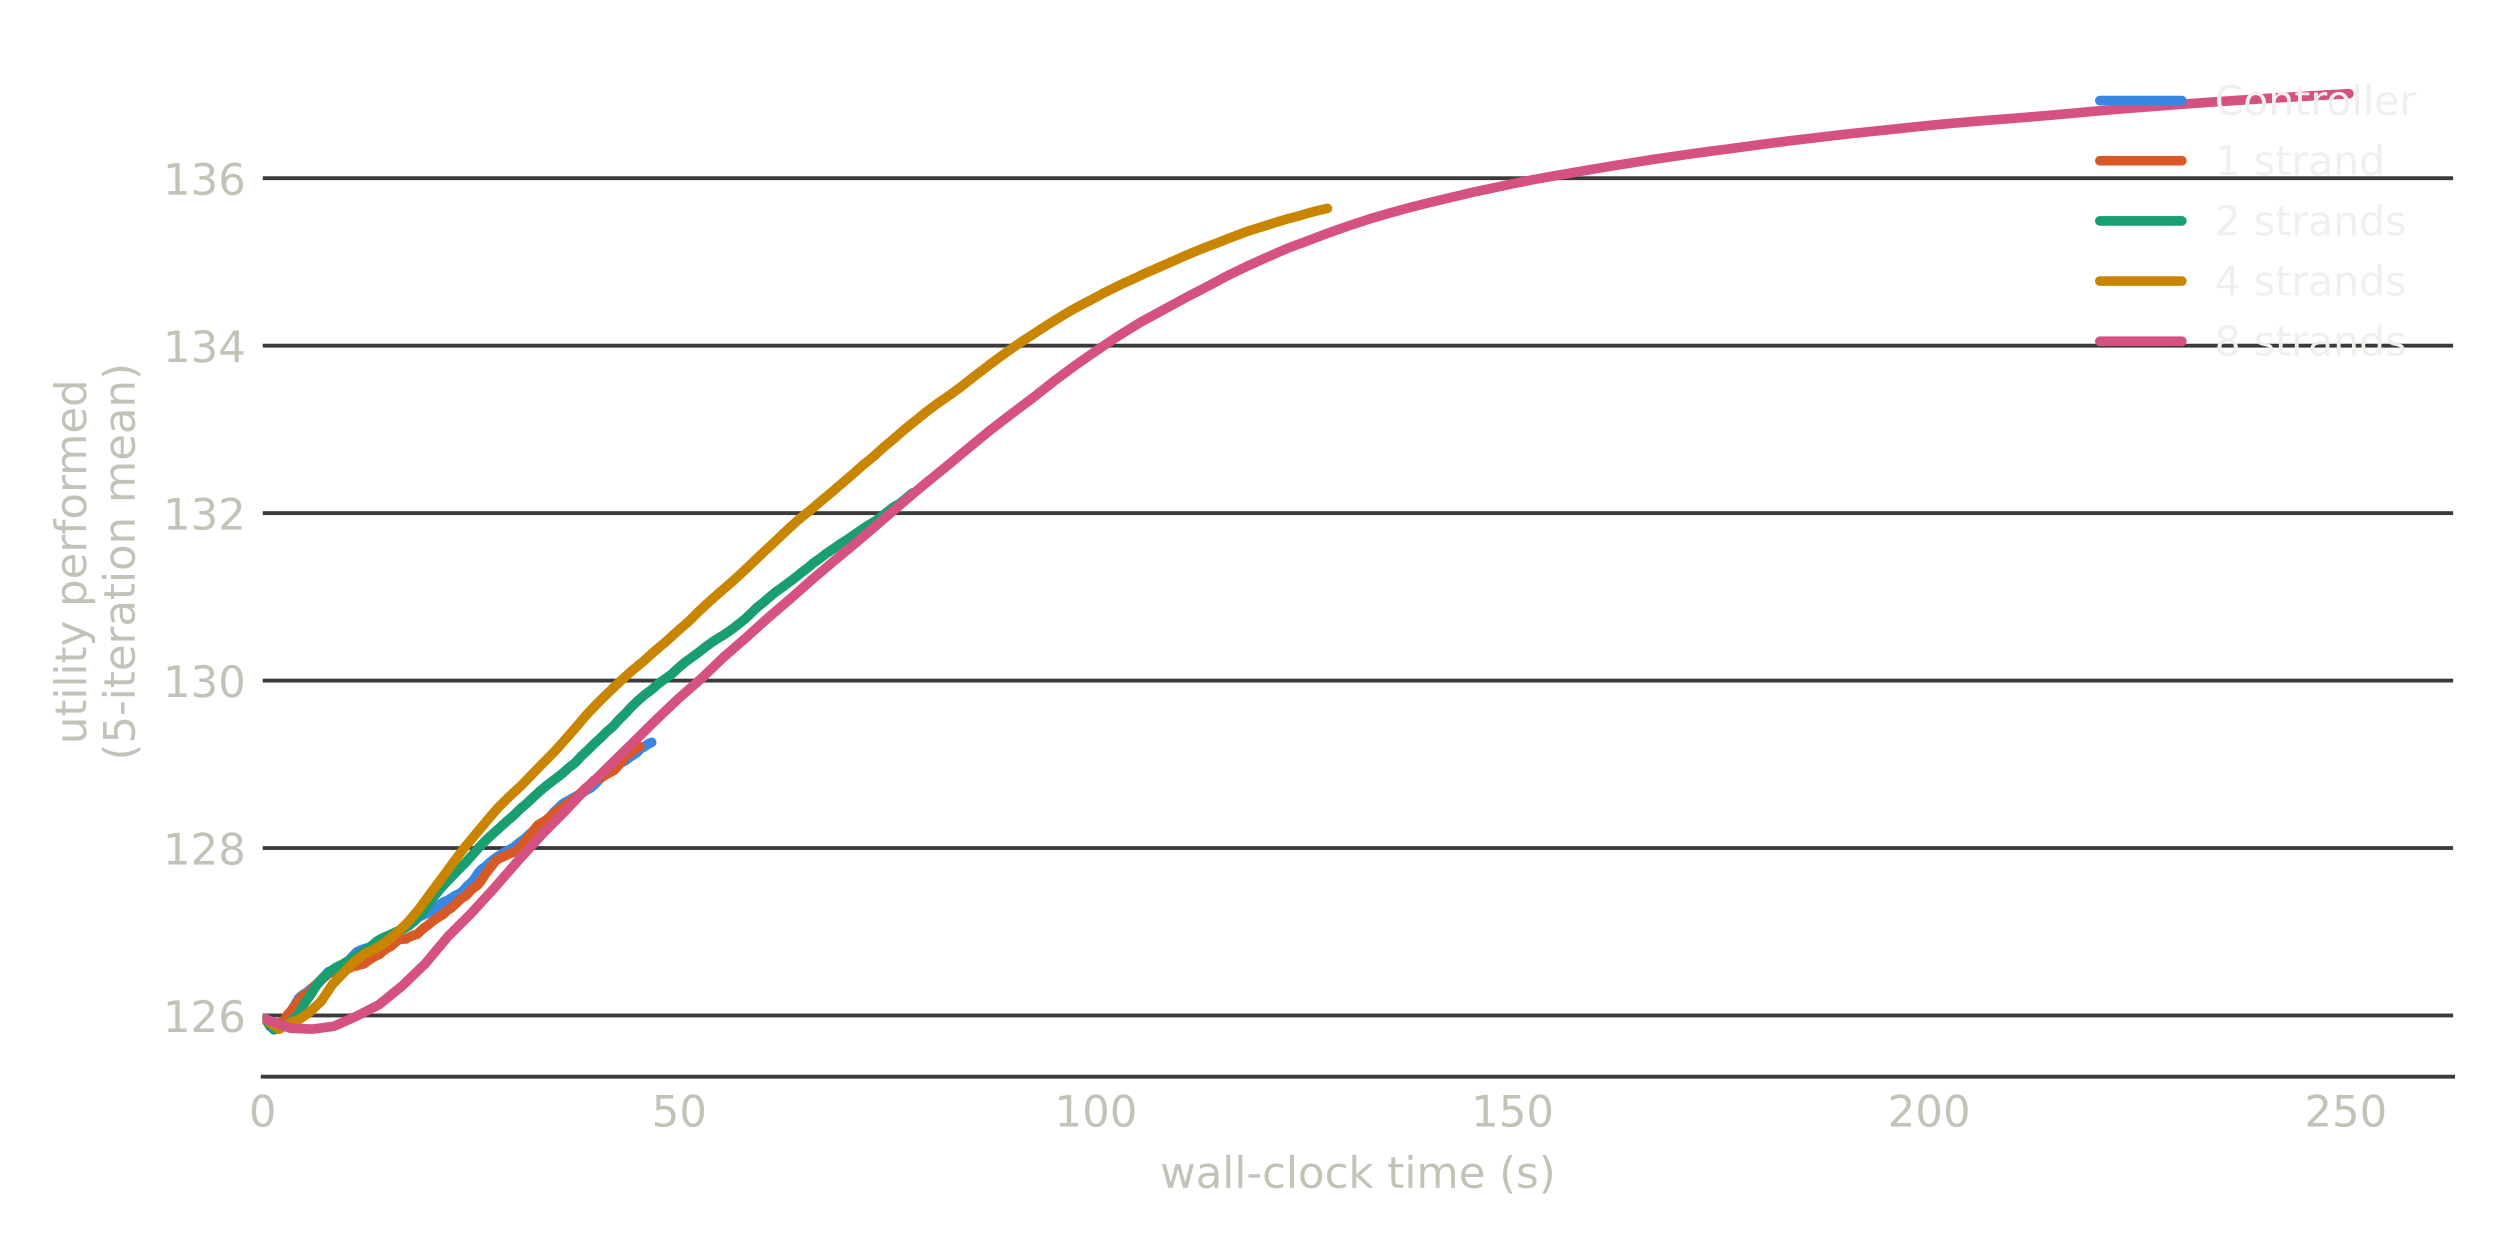
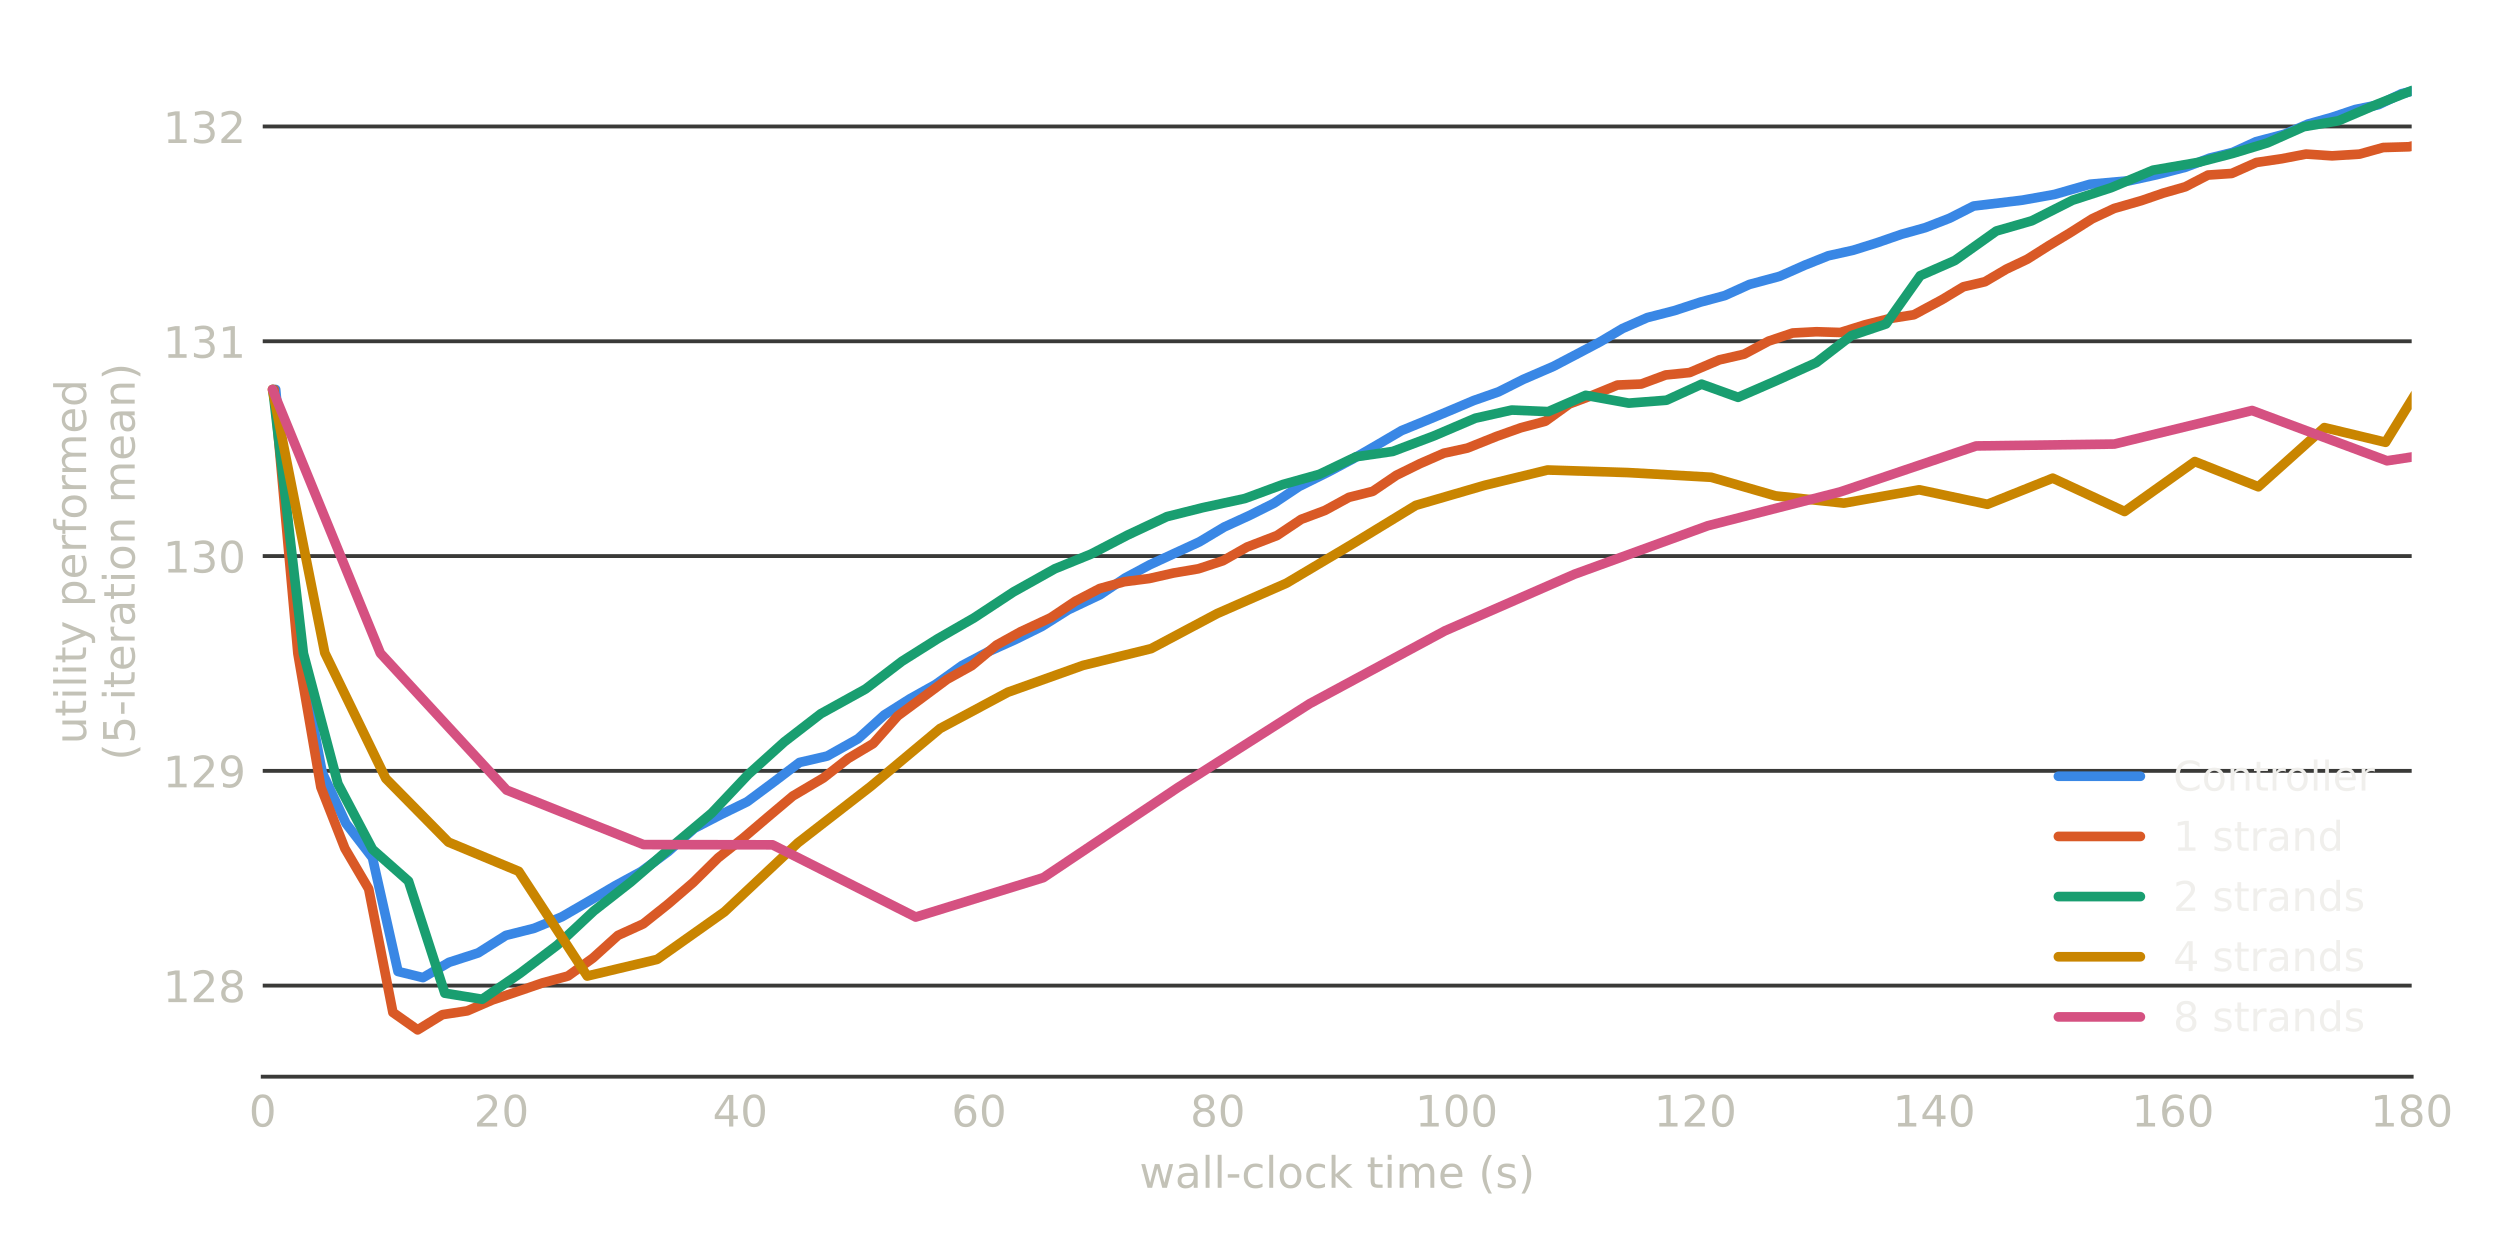
<svg xmlns="http://www.w3.org/2000/svg" width="518.4pt" height="259.2pt" viewBox="0 0 518.4 259.2" version="1.1">
  <defs>
    <style type="text/css">*{stroke-linejoin: round; stroke-linecap: butt}</style>
  </defs>
  <g id="figure_1">
    <g id="patch_1">
      <path d="M 0 259.2  L 518.4 259.2  L 518.4 0  L 0 0  L 0 259.2  z " style="fill: none; opacity: 0" />
    </g>
    <g id="axes_1">
      <g id="patch_2">
-         <path d="M 54.48 223.26  L 508.68 223.26  L 508.68 9.72  L 54.48 9.72  L 54.48 223.26  z " style="fill: none" />
+         <path d="M 54.48 223.26  L 500.085 223.26  L 500.085 9.72  L 54.48 9.72  L 54.48 223.26  z " style="fill: none" />
      </g>
      <g id="matplotlib.axis_1">
        <g id="xtick_1">
          <g id="line2d_1" />
          <g id="text_1">
            <text style="font-size: 9px; font-family: 'DejaVu Sans', 'Bitstream Vera Sans', 'Computer Modern Sans Serif', 'Lucida Grande', 'Verdana', 'Geneva', 'Lucid', 'Arial', 'Helvetica', 'Avant Garde', sans-serif; text-anchor: middle; fill: #c3c2b7" x="54.48" y="233.599" transform="rotate(-0 54.48 233.5986)">0</text>
          </g>
        </g>
        <g id="xtick_2">
          <g id="line2d_2" />
          <g id="text_2">
-             <text style="font-size: 9px; font-family: 'DejaVu Sans', 'Bitstream Vera Sans', 'Computer Modern Sans Serif', 'Lucida Grande', 'Verdana', 'Geneva', 'Lucid', 'Arial', 'Helvetica', 'Avant Garde', sans-serif; text-anchor: middle; fill: #c3c2b7" x="140.87" y="233.599" transform="rotate(-0 140.8701 233.5986)">50</text>
+             <text style="font-size: 9px; font-family: 'DejaVu Sans', 'Bitstream Vera Sans', 'Computer Modern Sans Serif', 'Lucida Grande', 'Verdana', 'Geneva', 'Lucid', 'Arial', 'Helvetica', 'Avant Garde', sans-serif; text-anchor: middle; fill: #c3c2b7" x="103.992" y="233.599" transform="rotate(-0 103.9917 233.5986)">20</text>
          </g>
        </g>
        <g id="xtick_3">
          <g id="line2d_3" />
          <g id="text_3">
-             <text style="font-size: 9px; font-family: 'DejaVu Sans', 'Bitstream Vera Sans', 'Computer Modern Sans Serif', 'Lucida Grande', 'Verdana', 'Geneva', 'Lucid', 'Arial', 'Helvetica', 'Avant Garde', sans-serif; text-anchor: middle; fill: #c3c2b7" x="227.26" y="233.599" transform="rotate(-0 227.2602 233.5986)">100</text>
+             <text style="font-size: 9px; font-family: 'DejaVu Sans', 'Bitstream Vera Sans', 'Computer Modern Sans Serif', 'Lucida Grande', 'Verdana', 'Geneva', 'Lucid', 'Arial', 'Helvetica', 'Avant Garde', sans-serif; text-anchor: middle; fill: #c3c2b7" x="153.503" y="233.599" transform="rotate(-0 153.5033 233.5986)">40</text>
          </g>
        </g>
        <g id="xtick_4">
          <g id="line2d_4" />
          <g id="text_4">
-             <text style="font-size: 9px; font-family: 'DejaVu Sans', 'Bitstream Vera Sans', 'Computer Modern Sans Serif', 'Lucida Grande', 'Verdana', 'Geneva', 'Lucid', 'Arial', 'Helvetica', 'Avant Garde', sans-serif; text-anchor: middle; fill: #c3c2b7" x="313.65" y="233.599" transform="rotate(-0 313.6503 233.5986)">150</text>
+             <text style="font-size: 9px; font-family: 'DejaVu Sans', 'Bitstream Vera Sans', 'Computer Modern Sans Serif', 'Lucida Grande', 'Verdana', 'Geneva', 'Lucid', 'Arial', 'Helvetica', 'Avant Garde', sans-serif; text-anchor: middle; fill: #c3c2b7" x="203.015" y="233.599" transform="rotate(-0 203.015 233.5986)">60</text>
          </g>
        </g>
        <g id="xtick_5">
          <g id="line2d_5" />
          <g id="text_5">
-             <text style="font-size: 9px; font-family: 'DejaVu Sans', 'Bitstream Vera Sans', 'Computer Modern Sans Serif', 'Lucida Grande', 'Verdana', 'Geneva', 'Lucid', 'Arial', 'Helvetica', 'Avant Garde', sans-serif; text-anchor: middle; fill: #c3c2b7" x="400.04" y="233.599" transform="rotate(-0 400.0404 233.5986)">200</text>
+             <text style="font-size: 9px; font-family: 'DejaVu Sans', 'Bitstream Vera Sans', 'Computer Modern Sans Serif', 'Lucida Grande', 'Verdana', 'Geneva', 'Lucid', 'Arial', 'Helvetica', 'Avant Garde', sans-serif; text-anchor: middle; fill: #c3c2b7" x="252.527" y="233.599" transform="rotate(-0 252.5267 233.5986)">80</text>
          </g>
        </g>
        <g id="xtick_6">
          <g id="line2d_6" />
          <g id="text_6">
-             <text style="font-size: 9px; font-family: 'DejaVu Sans', 'Bitstream Vera Sans', 'Computer Modern Sans Serif', 'Lucida Grande', 'Verdana', 'Geneva', 'Lucid', 'Arial', 'Helvetica', 'Avant Garde', sans-serif; text-anchor: middle; fill: #c3c2b7" x="486.431" y="233.599" transform="rotate(-0 486.4305 233.5986)">250</text>
+             <text style="font-size: 9px; font-family: 'DejaVu Sans', 'Bitstream Vera Sans', 'Computer Modern Sans Serif', 'Lucida Grande', 'Verdana', 'Geneva', 'Lucid', 'Arial', 'Helvetica', 'Avant Garde', sans-serif; text-anchor: middle; fill: #c3c2b7" x="302.038" y="233.599" transform="rotate(-0 302.0383 233.5986)">100</text>
          </g>
        </g>
-         <g id="text_7">
-           <text style="font-size: 9px; font-family: 'DejaVu Sans', 'Bitstream Vera Sans', 'Computer Modern Sans Serif', 'Lucida Grande', 'Verdana', 'Geneva', 'Lucid', 'Arial', 'Helvetica', 'Avant Garde', sans-serif; text-anchor: middle; fill: #c3c2b7" x="281.58" y="246.309" transform="rotate(-0 281.58 246.3089)">wall-clock time (s)</text>
+         <g id="xtick_7">
+           <g id="line2d_7" />
+           <g id="text_7">
+             <text style="font-size: 9px; font-family: 'DejaVu Sans', 'Bitstream Vera Sans', 'Computer Modern Sans Serif', 'Lucida Grande', 'Verdana', 'Geneva', 'Lucid', 'Arial', 'Helvetica', 'Avant Garde', sans-serif; text-anchor: middle; fill: #c3c2b7" x="351.55" y="233.599" transform="rotate(-0 351.55 233.5986)">120</text>
+           </g>
+         </g>
+         <g id="xtick_8">
+           <g id="line2d_8" />
+           <g id="text_8">
+             <text style="font-size: 9px; font-family: 'DejaVu Sans', 'Bitstream Vera Sans', 'Computer Modern Sans Serif', 'Lucida Grande', 'Verdana', 'Geneva', 'Lucid', 'Arial', 'Helvetica', 'Avant Garde', sans-serif; text-anchor: middle; fill: #c3c2b7" x="401.062" y="233.599" transform="rotate(-0 401.0617 233.5986)">140</text>
+           </g>
+         </g>
+         <g id="xtick_9">
+           <g id="line2d_9" />
+           <g id="text_9">
+             <text style="font-size: 9px; font-family: 'DejaVu Sans', 'Bitstream Vera Sans', 'Computer Modern Sans Serif', 'Lucida Grande', 'Verdana', 'Geneva', 'Lucid', 'Arial', 'Helvetica', 'Avant Garde', sans-serif; text-anchor: middle; fill: #c3c2b7" x="450.573" y="233.599" transform="rotate(-0 450.5733 233.5986)">160</text>
+           </g>
+         </g>
+         <g id="xtick_10">
+           <g id="line2d_10" />
+           <g id="text_10">
+             <text style="font-size: 9px; font-family: 'DejaVu Sans', 'Bitstream Vera Sans', 'Computer Modern Sans Serif', 'Lucida Grande', 'Verdana', 'Geneva', 'Lucid', 'Arial', 'Helvetica', 'Avant Garde', sans-serif; text-anchor: middle; fill: #c3c2b7" x="500.085" y="233.599" transform="rotate(-0 500.085 233.5986)">180</text>
+           </g>
+         </g>
+         <g id="text_11">
+           <text style="font-size: 9px; font-family: 'DejaVu Sans', 'Bitstream Vera Sans', 'Computer Modern Sans Serif', 'Lucida Grande', 'Verdana', 'Geneva', 'Lucid', 'Arial', 'Helvetica', 'Avant Garde', sans-serif; text-anchor: middle; fill: #c3c2b7" x="277.283" y="246.309" transform="rotate(-0 277.2825 246.3089)">wall-clock time (s)</text>
        </g>
      </g>
      <g id="matplotlib.axis_2">
        <g id="ytick_1">
-           <g id="line2d_7">
-             <path d="M 54.48 210.571  L 508.68 210.571  " clip-path="url(#pc701a15cba)" style="fill: none; stroke: #3a3a38; stroke-width: 0.8; stroke-linecap: square" />
+           <g id="line2d_11">
+             <path d="M 54.48 204.38  L 500.085 204.38  " clip-path="url(#p73d5333509)" style="fill: none; stroke: #3a3a38; stroke-width: 0.8; stroke-linecap: square" />
          </g>
-           <g id="line2d_8" />
-           <g id="text_8">
-             <text style="font-size: 9px; font-family: 'DejaVu Sans', 'Bitstream Vera Sans', 'Computer Modern Sans Serif', 'Lucida Grande', 'Verdana', 'Geneva', 'Lucid', 'Arial', 'Helvetica', 'Avant Garde', sans-serif; text-anchor: end; fill: #c3c2b7" x="50.98" y="213.99" transform="rotate(-0 50.98 213.99)">126</text>
+           <g id="line2d_12" />
+           <g id="text_12">
+             <text style="font-size: 9px; font-family: 'DejaVu Sans', 'Bitstream Vera Sans', 'Computer Modern Sans Serif', 'Lucida Grande', 'Verdana', 'Geneva', 'Lucid', 'Arial', 'Helvetica', 'Avant Garde', sans-serif; text-anchor: end; fill: #c3c2b7" x="50.98" y="207.799" transform="rotate(-0 50.98 207.7992)">128</text>
          </g>
        </g>
        <g id="ytick_2">
-           <g id="line2d_9">
-             <path d="M 54.48 175.848  L 508.68 175.848  " clip-path="url(#pc701a15cba)" style="fill: none; stroke: #3a3a38; stroke-width: 0.8; stroke-linecap: square" />
+           <g id="line2d_13">
+             <path d="M 54.48 159.842  L 500.085 159.842  " clip-path="url(#p73d5333509)" style="fill: none; stroke: #3a3a38; stroke-width: 0.8; stroke-linecap: square" />
          </g>
-           <g id="line2d_10" />
-           <g id="text_9">
-             <text style="font-size: 9px; font-family: 'DejaVu Sans', 'Bitstream Vera Sans', 'Computer Modern Sans Serif', 'Lucida Grande', 'Verdana', 'Geneva', 'Lucid', 'Arial', 'Helvetica', 'Avant Garde', sans-serif; text-anchor: end; fill: #c3c2b7" x="50.98" y="179.267" transform="rotate(-0 50.98 179.2671)">128</text>
+           <g id="line2d_14" />
+           <g id="text_13">
+             <text style="font-size: 9px; font-family: 'DejaVu Sans', 'Bitstream Vera Sans', 'Computer Modern Sans Serif', 'Lucida Grande', 'Verdana', 'Geneva', 'Lucid', 'Arial', 'Helvetica', 'Avant Garde', sans-serif; text-anchor: end; fill: #c3c2b7" x="50.98" y="163.261" transform="rotate(-0 50.98 163.2611)">129</text>
          </g>
        </g>
        <g id="ytick_3">
-           <g id="line2d_11">
-             <path d="M 54.48 141.125  L 508.68 141.125  " clip-path="url(#pc701a15cba)" style="fill: none; stroke: #3a3a38; stroke-width: 0.8; stroke-linecap: square" />
+           <g id="line2d_15">
+             <path d="M 54.48 115.304  L 500.085 115.304  " clip-path="url(#p73d5333509)" style="fill: none; stroke: #3a3a38; stroke-width: 0.8; stroke-linecap: square" />
          </g>
-           <g id="line2d_12" />
-           <g id="text_10">
-             <text style="font-size: 9px; font-family: 'DejaVu Sans', 'Bitstream Vera Sans', 'Computer Modern Sans Serif', 'Lucida Grande', 'Verdana', 'Geneva', 'Lucid', 'Arial', 'Helvetica', 'Avant Garde', sans-serif; text-anchor: end; fill: #c3c2b7" x="50.98" y="144.544" transform="rotate(-0 50.98 144.5442)">130</text>
+           <g id="line2d_16" />
+           <g id="text_14">
+             <text style="font-size: 9px; font-family: 'DejaVu Sans', 'Bitstream Vera Sans', 'Computer Modern Sans Serif', 'Lucida Grande', 'Verdana', 'Geneva', 'Lucid', 'Arial', 'Helvetica', 'Avant Garde', sans-serif; text-anchor: end; fill: #c3c2b7" x="50.98" y="118.723" transform="rotate(-0 50.98 118.723)">130</text>
          </g>
        </g>
        <g id="ytick_4">
-           <g id="line2d_13">
-             <path d="M 54.48 106.402  L 508.68 106.402  " clip-path="url(#pc701a15cba)" style="fill: none; stroke: #3a3a38; stroke-width: 0.8; stroke-linecap: square" />
+           <g id="line2d_17">
+             <path d="M 54.48 70.766  L 500.085 70.766  " clip-path="url(#p73d5333509)" style="fill: none; stroke: #3a3a38; stroke-width: 0.8; stroke-linecap: square" />
          </g>
-           <g id="line2d_14" />
-           <g id="text_11">
-             <text style="font-size: 9px; font-family: 'DejaVu Sans', 'Bitstream Vera Sans', 'Computer Modern Sans Serif', 'Lucida Grande', 'Verdana', 'Geneva', 'Lucid', 'Arial', 'Helvetica', 'Avant Garde', sans-serif; text-anchor: end; fill: #c3c2b7" x="50.98" y="109.821" transform="rotate(-0 50.98 109.8213)">132</text>
+           <g id="line2d_18" />
+           <g id="text_15">
+             <text style="font-size: 9px; font-family: 'DejaVu Sans', 'Bitstream Vera Sans', 'Computer Modern Sans Serif', 'Lucida Grande', 'Verdana', 'Geneva', 'Lucid', 'Arial', 'Helvetica', 'Avant Garde', sans-serif; text-anchor: end; fill: #c3c2b7" x="50.98" y="74.185" transform="rotate(-0 50.98 74.18491)">131</text>
          </g>
        </g>
        <g id="ytick_5">
-           <g id="line2d_15">
-             <path d="M 54.48 71.679  L 508.68 71.679  " clip-path="url(#pc701a15cba)" style="fill: none; stroke: #3a3a38; stroke-width: 0.8; stroke-linecap: square" />
+           <g id="line2d_19">
+             <path d="M 54.48 26.228  L 500.085 26.228  " clip-path="url(#p73d5333509)" style="fill: none; stroke: #3a3a38; stroke-width: 0.8; stroke-linecap: square" />
          </g>
-           <g id="line2d_16" />
-           <g id="text_12">
-             <text style="font-size: 9px; font-family: 'DejaVu Sans', 'Bitstream Vera Sans', 'Computer Modern Sans Serif', 'Lucida Grande', 'Verdana', 'Geneva', 'Lucid', 'Arial', 'Helvetica', 'Avant Garde', sans-serif; text-anchor: end; fill: #c3c2b7" x="50.98" y="75.098" transform="rotate(-0 50.98 75.09839)">134</text>
+           <g id="line2d_20" />
+           <g id="text_16">
+             <text style="font-size: 9px; font-family: 'DejaVu Sans', 'Bitstream Vera Sans', 'Computer Modern Sans Serif', 'Lucida Grande', 'Verdana', 'Geneva', 'Lucid', 'Arial', 'Helvetica', 'Avant Garde', sans-serif; text-anchor: end; fill: #c3c2b7" x="50.98" y="29.647" transform="rotate(-0 50.98 29.6468)">132</text>
          </g>
        </g>
-         <g id="ytick_6">
-           <g id="line2d_17">
-             <path d="M 54.48 36.956  L 508.68 36.956  " clip-path="url(#pc701a15cba)" style="fill: none; stroke: #3a3a38; stroke-width: 0.8; stroke-linecap: square" />
-           </g>
-           <g id="line2d_18" />
-           <g id="text_13">
-             <text style="font-size: 9px; font-family: 'DejaVu Sans', 'Bitstream Vera Sans', 'Computer Modern Sans Serif', 'Lucida Grande', 'Verdana', 'Geneva', 'Lucid', 'Arial', 'Helvetica', 'Avant Garde', sans-serif; text-anchor: end; fill: #c3c2b7" x="50.98" y="40.375" transform="rotate(-0 50.98 40.37548)">136</text>
-           </g>
-         </g>
-         <g id="text_14">
+         <g id="text_17">
          <text style="font-size: 9px; font-family: 'DejaVu Sans', 'Bitstream Vera Sans', 'Computer Modern Sans Serif', 'Lucida Grande', 'Verdana', 'Geneva', 'Lucid', 'Arial', 'Helvetica', 'Avant Garde', sans-serif; fill: #c3c2b7" transform="translate(17.8515 154.3076) rotate(-90)">utility performed</text>
          <text style="font-size: 9px; font-family: 'DejaVu Sans', 'Bitstream Vera Sans', 'Computer Modern Sans Serif', 'Lucida Grande', 'Verdana', 'Geneva', 'Lucid', 'Arial', 'Helvetica', 'Avant Garde', sans-serif; fill: #c3c2b7" transform="translate(27.92953 157.6903) rotate(-90)">(5-iteration mean)</text>
        </g>
      </g>
-       <g id="line2d_19">
-         <path d="M 55.099 211.332  L 56 212.875  L 56.842 212.828  L 57.655 213.036  L 58.494 212.157  L 59.338 211.538  L 60.202 209.954  L 61.125 208.398  L 61.969 206.957  L 62.801 206.253  L 63.654 205.745  L 64.575 204.942  L 65.431 204.409  L 66.319 203.492  L 67.181 202.69  L 68.012 201.548  L 68.84 201.212  L 69.691 200.852  L 70.546 200.255  L 71.404 199.715  L 72.28 199.219  L 73.14 198.242  L 74.01 197.365  L 74.897 196.957  L 75.792 196.64  L 76.66 196.482  L 77.515 196.293  L 78.409 196.115  L 79.261 195.383  L 80.085 194.748  L 80.875 194.057  L 81.675 193.692  L 82.511 193.247  L 83.318 192.849  L 84.083 192.186  L 84.898 191.381  L 85.674 190.654  L 86.476 190.172  L 87.278 189.972  L 88.079 189.587  L 88.884 189.261  L 89.688 188.881  L 90.501 188.245  L 91.278 187.515  L 92.052 186.977  L 92.84 186.709  L 93.617 186.208  L 94.394 185.676  L 95.211 185.342  L 96.012 184.744  L 96.801 183.805  L 97.592 183.12  L 98.361 182.244  L 99.132 181.044  L 99.922 180.174  L 100.717 179.653  L 101.491 178.923  L 102.304 178.245  L 103.087 177.647  L 103.882 177.212  L 104.649 176.659  L 105.474 176.279  L 106.297 175.798  L 107.06 175.251  L 107.834 174.578  L 108.606 174.085  L 109.414 173.329  L 110.175 172.617  L 110.936 172.239  L 111.685 171.715  L 112.475 170.871  L 113.239 170.097  L 114.014 169.496  L 114.811 168.434  L 115.603 167.716  L 116.364 166.946  L 117.136 166.361  L 117.913 165.974  L 118.667 165.537  L 119.434 165.116  L 120.228 164.737  L 120.985 164.253  L 121.769 163.758  L 122.547 163.352  L 123.317 162.667  L 124.089 161.849  L 124.857 161.005  L 125.645 159.858  L 126.418 159.257  L 127.278 158.508  L 128.218 158.307  L 128.98 158.091  L 129.73 157.691  L 130.504 157.087  L 131.27 156.598  L 132.04 156.105  L 132.808 155.279  L 133.584 154.888  L 134.35 154.299  L 135.13 153.934  " clip-path="url(#pc701a15cba)" style="fill: none; stroke: #3987e5; stroke-width: 2; stroke-linecap: round" />
-       </g>
-       <g id="line2d_20">
-         <path d="M 55.059 211.332  L 55.808 212.433  L 56.553 211.926  L 57.322 212.172  L 58.112 211.922  L 58.87 211.664  L 59.639 210.38  L 60.397 209.567  L 61.183 208.529  L 61.949 207.434  L 62.743 206.529  L 63.512 206.097  L 64.31 205.636  L 65.113 204.532  L 65.96 203.797  L 66.778 202.996  L 67.58 202.381  L 68.378 201.7  L 69.182 201.73  L 69.967 201.545  L 70.754 201.259  L 71.544 200.965  L 72.319 200.849  L 73.153 200.341  L 73.929 200.295  L 74.723 200.026  L 75.506 199.856  L 76.322 199.201  L 77.114 198.702  L 77.925 198.207  L 78.695 197.898  L 79.478 197.192  L 80.296 196.598  L 81.074 196.232  L 81.848 195.545  L 82.624 194.892  L 83.402 194.736  L 84.17 194.709  L 84.949 194.266  L 85.719 193.951  L 86.496 193.73  L 87.266 192.985  L 88.083 192.305  L 88.856 191.736  L 89.634 191.082  L 90.406 190.519  L 91.179 190.026  L 91.951 189.553  L 92.724 188.793  L 93.493 188.335  L 94.26 187.654  L 95.059 186.862  L 95.834 186.188  L 96.611 185.74  L 97.383 184.881  L 98.148 184.144  L 98.958 183.624  L 99.732 182.68  L 100.495 181.474  L 101.268 180.416  L 102.04 179.475  L 102.833 178.429  L 103.616 177.962  L 104.392 177.639  L 105.158 177.266  L 105.962 176.895  L 106.758 176.667  L 107.545 175.982  L 108.362 175.051  L 109.137 174.071  L 109.951 173.191  L 110.724 172.085  L 111.504 171.124  L 112.301 170.608  L 113.094 170.178  L 113.869 169.514  L 114.667 168.914  L 115.436 168.233  L 116.22 167.628  L 116.996 167.141  L 117.791 166.579  L 118.549 166.005  L 119.316 165.547  L 120.083 164.78  L 120.847 163.982  L 121.618 163.258  L 122.397 162.677  L 123.186 161.817  L 123.971 161.618  L 124.773 161.186  L 125.56 160.677  L 126.517 160.168  L 127.305 159.735  L 128.059 158.941  L 128.819 158.01  L 129.573 157.082  L 130.342 156.297  L 131.117 155.808  L 131.883 155.208  L 132.67 154.82  " clip-path="url(#pc701a15cba)" style="fill: none; stroke: #d95926; stroke-width: 2; stroke-linecap: round" />
-       </g>
      <g id="line2d_21">
-         <path d="M 55.08 211.332  L 56.795 213.554  L 58.086 212.899  L 59.279 212.589  L 60.548 211.657  L 61.83 210.419  L 63.129 208.087  L 64.444 206.221  L 65.721 204.209  L 66.992 202.691  L 68.257 201.629  L 69.644 200.6  L 71.039 199.989  L 72.584 199.077  L 74.096 198.116  L 75.469 197.207  L 76.825 196.291  L 78.119 195.171  L 79.448 194.436  L 80.738 193.896  L 82.064 193.271  L 83.359 192.734  L 84.659 192.049  L 86.004 190.98  L 87.294 189.56  L 88.657 187.897  L 89.972 185.959  L 91.346 184.275  L 92.652 182.821  L 93.977 181.468  L 95.333 180.07  L 96.678 178.714  L 98.018 177.207  L 99.438 175.584  L 100.91 174.091  L 102.287 172.825  L 103.655 171.596  L 105.01 170.358  L 106.406 169.188  L 107.838 167.78  L 109.235 166.579  L 110.65 165.255  L 112.043 163.972  L 113.48 162.776  L 114.875 161.731  L 116.503 160.475  L 117.837 159.285  L 119.305 158.133  L 120.608 156.724  L 121.93 155.499  L 123.231 154.204  L 124.501 153.047  L 125.814 151.751  L 127.11 150.625  L 128.396 149.193  L 129.705 147.919  L 130.995 146.51  L 132.375 145.211  L 133.752 144.015  L 135.148 143  L 136.469 141.805  L 137.866 140.808  L 139.255 139.795  L 140.586 138.579  L 141.968 137.374  L 143.323 136.409  L 144.714 135.386  L 146.09 134.308  L 147.477 133.279  L 148.853 132.387  L 150.286 131.525  L 151.869 130.414  L 153.164 129.406  L 154.435 128.397  L 155.699 127.214  L 156.978 125.952  L 158.265 124.942  L 159.526 123.845  L 160.813 122.767  L 162.096 121.868  L 163.418 120.875  L 164.724 119.918  L 166.058 118.83  L 167.391 117.822  L 168.72 116.709  L 170.07 115.775  L 171.382 114.736  L 172.779 113.821  L 174.142 112.845  L 175.569 111.967  L 176.917 111.02  L 178.231 110.12  L 179.582 109.191  L 180.996 108.354  L 182.363 107.438  L 183.722 106.357  L 185.085 105.263  L 186.712 104.318  L 187.995 103.237  L 189.219 102.22  " clip-path="url(#pc701a15cba)" style="fill: none; stroke: #199e70; stroke-width: 2; stroke-linecap: round" />
+         <path d="M 57.165 80.767  L 62.078 135.008  L 66.825 160.236  L 71.743 170.745  L 77.235 177.861  L 82.534 201.446  L 87.716 202.718  L 93.118 199.546  L 99.148 197.599  L 104.903 193.964  L 110.756 192.491  L 116.492 190.118  L 122.185 186.823  L 127.543 183.671  L 132.96 180.722  L 138.527 176.614  L 143.981 171.763  L 149.598 168.854  L 154.928 166.253  L 160.4 162.191  L 165.784 158.103  L 171.542 156.771  L 177.913 153.195  L 183.362 148.259  L 188.694 144.895  L 194 141.931  L 199.484 138.005  L 204.873 135.16  L 210.575 132.595  L 216.03 129.9  L 221.532 126.437  L 228.141 123.303  L 233.274 119.87  L 238.408 117.114  L 243.47 114.774  L 248.709 112.361  L 253.848 109.284  L 259.111 106.874  L 264.183 104.341  L 269.371 100.879  L 275.552 97.814  L 280.699 95.065  L 285.616 92.226  L 290.627 89.285  L 295.631 87.239  L 300.613 85.162  L 305.598 83.048  L 310.736 81.253  L 315.87 78.67  L 322.135 75.963  L 327.215 73.299  L 331.798 70.883  L 336.456 68.115  L 341.586 65.856  L 347.197 64.418  L 352.627 62.637  L 357.641 61.295  L 362.761 58.981  L 369.061 57.284  L 374.279 54.968  L 379.125 53.033  L 384.279 51.888  L 389.194 50.347  L 394.284 48.585  L 399.21 47.213  L 404.271 45.251  L 409.247 42.724  L 419.368 41.502  L 426.035 40.311  L 433.396 38.199  L 441.639 37.458  L 447.204 36.234  L 453.206 34.67  L 458.184 32.784  L 462.988 31.59  L 467.818 29.377  L 473.74 27.815  L 478.584 25.722  L 483.524 24.339  L 488.392 22.707  L 493.195 21.715  L 497.98 19.426  L 502.825 18.268  " clip-path="url(#p73d5333509)" style="fill: none; stroke: #3987e5; stroke-width: 2; stroke-linecap: round" />
      </g>
      <g id="line2d_22">
-         <path d="M 55.09 211.332  L 57.844 213.434  L 59.983 212.156  L 62.11 211.357  L 64.302 209.805  L 66.618 207.59  L 68.934 204.121  L 71.166 201.821  L 73.423 199.429  L 75.631 197.763  L 77.905 196.688  L 80.104 195.265  L 82.372 193.39  L 84.672 191.122  L 86.943 188.424  L 89.267 185.23  L 91.549 182.189  L 93.947 178.9  L 96.298 175.774  L 98.618 172.99  L 100.996 170.15  L 103.3 167.452  L 105.674 165.115  L 108.15 162.828  L 110.459 160.434  L 112.697 158.142  L 115.012 155.803  L 117.264 153.296  L 119.548 150.667  L 121.749 148.082  L 124 145.725  L 126.334 143.444  L 128.659 141.223  L 130.974 139.129  L 133.293 137.243  L 135.596 135.144  L 138.212 132.95  L 140.497 130.857  L 142.796 128.871  L 144.968 126.712  L 147.259 124.59  L 149.559 122.58  L 151.81 120.632  L 154.143 118.496  L 156.422 116.324  L 158.66 114.194  L 160.961 112.055  L 163.215 109.909  L 165.457 107.864  L 167.929 105.881  L 170.167 103.966  L 172.357 102.154  L 174.557 100.254  L 176.699 98.436  L 178.831 96.528  L 181.035 94.741  L 183.201 92.772  L 185.418 90.924  L 187.644 88.98  L 189.798 87.251  L 192.112 85.374  L 194.276 83.746  L 196.749 82.048  L 198.947 80.457  L 201.073 78.785  L 203.149 77.181  L 205.321 75.528  L 207.464 73.937  L 209.622 72.389  L 211.768 70.904  L 213.943 69.499  L 216.086 68.087  L 218.213 66.738  L 220.389 65.397  L 222.542 64.134  L 224.886 62.88  L 227 61.793  L 229.06 60.661  L 231.144 59.637  L 233.192 58.639  L 235.274 57.715  L 237.323 56.721  L 239.456 55.805  L 241.658 54.834  L 243.733 53.924  L 245.836 52.983  L 247.946 52.109  L 250.147 51.221  L 252.457 50.355  L 254.541 49.517  L 256.591 48.743  L 258.645 47.973  L 260.705 47.325  L 262.742 46.689  L 264.841 46.03  L 266.84 45.417  L 268.967 44.868  L 271.022 44.265  L 273.124 43.699  L 275.238 43.212  " clip-path="url(#pc701a15cba)" style="fill: none; stroke: #c98500; stroke-width: 2; stroke-linecap: round" />
+         <path d="M 56.834 80.767  L 61.767 135.515  L 66.536 163.242  L 71.513 175.929  L 76.452 184.328  L 81.469 209.938  L 86.598 213.554  L 91.728 210.399  L 96.905 209.609  L 102.133 207.344  L 107.309 205.599  L 112.537 203.803  L 117.785 202.383  L 122.947 198.655  L 128.141 193.962  L 133.376 191.578  L 138.561 187.445  L 143.717 183.015  L 148.921 177.876  L 154.031 173.837  L 159.206 169.434  L 164.402 165.057  L 170.73 161.319  L 175.876 157.28  L 181.063 154.186  L 186.157 148.445  L 191.241 144.689  L 196.406 140.852  L 201.513 138.022  L 206.626 133.768  L 211.633 130.993  L 217.89 128.074  L 222.993 124.659  L 228.039 122.034  L 233.123 120.627  L 238.3 119.963  L 243.336 118.821  L 248.486 117.949  L 253.577 116.279  L 258.591 113.433  L 264.817 111.035  L 269.823 107.683  L 274.741 105.845  L 279.717 103.126  L 284.657 101.881  L 289.544 98.555  L 294.431 96.15  L 299.395 93.977  L 304.27 92.917  L 310.323 90.49  L 315.349 88.704  L 320.45 87.346  L 325.407 83.768  L 330.401 81.896  L 335.393 79.843  L 340.324 79.634  L 345.401 77.753  L 350.347 77.255  L 356.531 74.618  L 361.671 73.44  L 366.75 70.727  L 371.726 69.05  L 376.668 68.789  L 381.617 68.943  L 386.674 67.363  L 391.91 66.042  L 396.856 65.272  L 402.673 62.147  L 407.127 59.467  L 411.601 58.423  L 416.035 55.809  L 420.364 53.758  L 424.794 50.96  L 429.246 48.272  L 433.806 45.384  L 438.399 43.221  L 444.046 41.598  L 448.549 40.05  L 453.139 38.735  L 457.847 36.299  L 462.773 35.97  L 467.899 33.686  L 473.144 32.916  L 478.17 31.95  L 483.585 32.315  L 489.279 31.956  L 494.173 30.589  L 499.549 30.433  L 504.82 29.128  " clip-path="url(#p73d5333509)" style="fill: none; stroke: #d95926; stroke-width: 2; stroke-linecap: round" />
      </g>
      <g id="line2d_23">
-         <path d="M 55.084 211.332  L 60.234 213.222  L 64.788 213.401  L 69.301 212.791  L 73.996 210.677  L 78.585 208.337  L 83.372 204.451  L 88.152 199.851  L 92.912 194.164  L 97.69 189.397  L 102.605 184.028  L 107.487 178.407  L 112.403 173.002  L 117.045 168.325  L 121.659 163.419  L 126.384 158.772  L 131.127 154.119  L 135.764 149.537  L 140.54 144.987  L 145.502 140.63  L 150.068 136.256  L 154.661 132.262  L 159.355 128.036  L 164.058 124.01  L 168.657 119.943  L 173.322 116.006  L 178.138 111.996  L 182.67 108.108  L 187.154 104.241  L 191.702 100.407  L 196.284 96.69  L 200.713 93.002  L 205.175 89.328  L 209.826 85.756  L 214.249 82.438  L 218.582 79.017  L 222.991 75.744  L 227.423 72.667  L 231.778 69.745  L 236.395 66.88  L 241.205 64.261  L 245.718 61.799  L 250.207 59.482  L 254.467 57.203  L 258.682 55.165  L 262.859 53.283  L 267.084 51.446  L 271.554 49.781  L 275.64 48.234  L 279.891 46.745  L 284.057 45.378  L 288.277 44.14  L 292.448 42.998  L 296.757 41.911  L 301.164 40.876  L 305.245 39.886  L 309.502 38.999  L 313.633 38.119  L 317.8 37.275  L 321.978 36.519  L 326.177 35.787  L 330.495 35.05  L 334.644 34.353  L 338.738 33.707  L 342.785 33.05  L 346.935 32.45  L 351.065 31.849  L 355.271 31.281  L 359.612 30.716  L 363.653 30.167  L 367.739 29.616  L 371.812 29.107  L 376.01 28.616  L 380.048 28.138  L 384.184 27.671  L 388.532 27.215  L 392.613 26.782  L 396.697 26.35  L 400.789 25.931  L 404.907 25.554  L 408.997 25.206  L 413.136 24.873  L 417.441 24.544  L 421.504 24.205  L 425.547 23.863  L 429.61 23.507  L 433.708 23.122  L 437.736 22.762  L 441.874 22.429  L 446.147 22.1  L 450.166 21.787  L 454.19 21.49  L 458.26 21.198  L 462.412 20.912  L 466.526 20.642  L 470.625 20.381  L 474.904 20.147  L 478.901 19.9  L 482.928 19.667  L 487.079 19.426  " clip-path="url(#pc701a15cba)" style="fill: none; stroke: #d55181; stroke-width: 2; stroke-linecap: round" />
+         <path d="M 56.571 80.767  L 62.916 135.489  L 70.074 162.529  L 77.24 176.117  L 84.706 182.712  L 92.236 205.951  L 99.979 207.202  L 107.802 201.857  L 115.577 195.962  L 123.154 188.876  L 130.839 182.865  L 139.768 175.157  L 147.571 168.608  L 155.182 160.559  L 162.648 153.827  L 170.184 148.01  L 179.483 142.873  L 187.03 137.12  L 194.402 132.475  L 201.983 128.115  L 210.135 122.753  L 218.748 117.937  L 226.239 114.892  L 233.805 110.96  L 241.971 107.129  L 249.393 105.27  L 258.154 103.367  L 265.992 100.475  L 273.604 98.344  L 281.197 94.709  L 288.8 93.61  L 297.294 90.404  L 305.93 86.716  L 313.479 85.03  L 321.039 85.351  L 328.808 81.974  L 337.745 83.594  L 345.566 82.99  L 352.842 79.661  L 360.406 82.389  L 368.23 78.987  L 376.63 75.193  L 383.927 69.579  L 391.091 67.17  L 398.178 57.168  L 405.366 54.013  L 413.964 47.899  L 421.296 45.792  L 429.743 41.527  L 437.732 38.933  L 446.438 35.288  L 455.844 33.664  L 462.995 31.811  L 470.17 29.628  L 477.709 26.273  L 484.873 25.05  L 493.1 21.541  L 500.214 18.746  " clip-path="url(#p73d5333509)" style="fill: none; stroke: #199e70; stroke-width: 2; stroke-linecap: round" />
+       </g>
+       <g id="line2d_24">
+         <path d="M 56.492 80.767  L 67.35 135.379  L 80.001 161.436  L 92.997 174.625  L 107.561 180.678  L 121.763 202.39  L 136.281 198.937  L 150.227 189.074  L 165.422 174.796  L 180.59 163.037  L 194.936 151.06  L 208.987 143.542  L 224.563 137.978  L 238.701 134.502  L 252.409 127.219  L 266.776 120.92  L 280.428 112.806  L 293.575 104.794  L 307.87 100.63  L 320.895 97.459  L 337.515 97.991  L 354.836 98.969  L 368.188 102.829  L 382.344 104.327  L 397.979 101.562  L 412.112 104.572  L 425.657 99.152  L 440.556 106.064  L 455.123 95.708  L 468.293 100.937  L 481.98 88.668  L 494.677 91.713  L 507.453 70.98  " clip-path="url(#p73d5333509)" style="fill: none; stroke: #c98500; stroke-width: 2; stroke-linecap: round" />
+       </g>
+       <g id="line2d_25">
+         <path d="M 56.508 80.767  L 78.873 135.447  L 105.06 163.836  L 133.439 175.135  L 160.187 175.182  L 189.881 190.161  L 216.344 181.991  L 244.283 163.279  L 271.58 145.91  L 299.612 130.813  L 326.492 119.065  L 354.166 109.006  L 381.572 102.002  L 409.778 92.471  L 438.435 92.08  L 466.986 85.122  L 494.965 95.547  L 519.4 91.82  " clip-path="url(#p73d5333509)" style="fill: none; stroke: #d55181; stroke-width: 2; stroke-linecap: round" />
      </g>
      <g id="patch_3">
-         <path d="M 54.48 223.26  L 508.68 223.26  " style="fill: none; stroke: #3a3a38; stroke-width: 0.8; stroke-linejoin: miter; stroke-linecap: square" />
+         <path d="M 54.48 223.26  L 500.085 223.26  " style="fill: none; stroke: #3a3a38; stroke-width: 0.8; stroke-linejoin: miter; stroke-linecap: square" />
      </g>
      <g id="legend_1">
-         <g id="line2d_24">
-           <path d="M 435.423 20.854  L 443.923 20.854  L 452.423 20.854  " style="fill: none; stroke: #3987e5; stroke-width: 2; stroke-linecap: round" />
+         <g id="line2d_26">
+           <path d="M 426.828 160.962  L 435.328 160.962  L 443.828 160.962  " style="fill: none; stroke: #3987e5; stroke-width: 2; stroke-linecap: round" />
        </g>
-         <g id="text_15">
-           <text style="font-size: 8.5px; font-family: 'DejaVu Sans', 'Bitstream Vera Sans', 'Computer Modern Sans Serif', 'Lucida Grande', 'Verdana', 'Geneva', 'Lucid', 'Arial', 'Helvetica', 'Avant Garde', sans-serif; text-anchor: start; fill: #f0efec" x="459.223" y="23.829" transform="rotate(-0 459.2233 23.82867)">Controller</text>
-         </g>
-         <g id="line2d_25">
-           <path d="M 435.423 33.33  L 443.923 33.33  L 452.423 33.33  " style="fill: none; stroke: #d95926; stroke-width: 2; stroke-linecap: round" />
-         </g>
-         <g id="text_16">
-           <text style="font-size: 8.5px; font-family: 'DejaVu Sans', 'Bitstream Vera Sans', 'Computer Modern Sans Serif', 'Lucida Grande', 'Verdana', 'Geneva', 'Lucid', 'Arial', 'Helvetica', 'Avant Garde', sans-serif; text-anchor: start; fill: #f0efec" x="459.223" y="36.305" transform="rotate(-0 459.2233 36.30508)">1 strand</text>
-         </g>
-         <g id="line2d_26">
-           <path d="M 435.423 45.806  L 443.923 45.806  L 452.423 45.806  " style="fill: none; stroke: #199e70; stroke-width: 2; stroke-linecap: round" />
-         </g>
-         <g id="text_17">
-           <text style="font-size: 8.5px; font-family: 'DejaVu Sans', 'Bitstream Vera Sans', 'Computer Modern Sans Serif', 'Lucida Grande', 'Verdana', 'Geneva', 'Lucid', 'Arial', 'Helvetica', 'Avant Garde', sans-serif; text-anchor: start; fill: #f0efec" x="459.223" y="48.781" transform="rotate(-0 459.2233 48.78148)">2 strands</text>
+         <g id="text_18">
+           <text style="font-size: 8.5px; font-family: 'DejaVu Sans', 'Bitstream Vera Sans', 'Computer Modern Sans Serif', 'Lucida Grande', 'Verdana', 'Geneva', 'Lucid', 'Arial', 'Helvetica', 'Avant Garde', sans-serif; text-anchor: start; fill: #f0efec" x="450.628" y="163.937" transform="rotate(-0 450.6283 163.9366)">Controller</text>
        </g>
        <g id="line2d_27">
-           <path d="M 435.423 58.283  L 443.923 58.283  L 452.423 58.283  " style="fill: none; stroke: #c98500; stroke-width: 2; stroke-linecap: round" />
+           <path d="M 426.828 173.438  L 435.328 173.438  L 443.828 173.438  " style="fill: none; stroke: #d95926; stroke-width: 2; stroke-linecap: round" />
        </g>
-         <g id="text_18">
-           <text style="font-size: 8.5px; font-family: 'DejaVu Sans', 'Bitstream Vera Sans', 'Computer Modern Sans Serif', 'Lucida Grande', 'Verdana', 'Geneva', 'Lucid', 'Arial', 'Helvetica', 'Avant Garde', sans-serif; text-anchor: start; fill: #f0efec" x="459.223" y="61.258" transform="rotate(-0 459.2233 61.25789)">4 strands</text>
+         <g id="text_19">
+           <text style="font-size: 8.5px; font-family: 'DejaVu Sans', 'Bitstream Vera Sans', 'Computer Modern Sans Serif', 'Lucida Grande', 'Verdana', 'Geneva', 'Lucid', 'Arial', 'Helvetica', 'Avant Garde', sans-serif; text-anchor: start; fill: #f0efec" x="450.628" y="176.413" transform="rotate(-0 450.6283 176.413)">1 strand</text>
        </g>
        <g id="line2d_28">
-           <path d="M 435.423 70.759  L 443.923 70.759  L 452.423 70.759  " style="fill: none; stroke: #d55181; stroke-width: 2; stroke-linecap: round" />
+           <path d="M 426.828 185.914  L 435.328 185.914  L 443.828 185.914  " style="fill: none; stroke: #199e70; stroke-width: 2; stroke-linecap: round" />
        </g>
-         <g id="text_19">
-           <text style="font-size: 8.5px; font-family: 'DejaVu Sans', 'Bitstream Vera Sans', 'Computer Modern Sans Serif', 'Lucida Grande', 'Verdana', 'Geneva', 'Lucid', 'Arial', 'Helvetica', 'Avant Garde', sans-serif; text-anchor: start; fill: #f0efec" x="459.223" y="73.734" transform="rotate(-0 459.2233 73.7343)">8 strands</text>
+         <g id="text_20">
+           <text style="font-size: 8.5px; font-family: 'DejaVu Sans', 'Bitstream Vera Sans', 'Computer Modern Sans Serif', 'Lucida Grande', 'Verdana', 'Geneva', 'Lucid', 'Arial', 'Helvetica', 'Avant Garde', sans-serif; text-anchor: start; fill: #f0efec" x="450.628" y="188.889" transform="rotate(-0 450.6283 188.8895)">2 strands</text>
+         </g>
+         <g id="line2d_29">
+           <path d="M 426.828 198.391  L 435.328 198.391  L 443.828 198.391  " style="fill: none; stroke: #c98500; stroke-width: 2; stroke-linecap: round" />
+         </g>
+         <g id="text_21">
+           <text style="font-size: 8.5px; font-family: 'DejaVu Sans', 'Bitstream Vera Sans', 'Computer Modern Sans Serif', 'Lucida Grande', 'Verdana', 'Geneva', 'Lucid', 'Arial', 'Helvetica', 'Avant Garde', sans-serif; text-anchor: start; fill: #f0efec" x="450.628" y="201.366" transform="rotate(-0 450.6283 201.3659)">4 strands</text>
+         </g>
+         <g id="line2d_30">
+           <path d="M 426.828 210.867  L 435.328 210.867  L 443.828 210.867  " style="fill: none; stroke: #d55181; stroke-width: 2; stroke-linecap: round" />
+         </g>
+         <g id="text_22">
+           <text style="font-size: 8.5px; font-family: 'DejaVu Sans', 'Bitstream Vera Sans', 'Computer Modern Sans Serif', 'Lucida Grande', 'Verdana', 'Geneva', 'Lucid', 'Arial', 'Helvetica', 'Avant Garde', sans-serif; text-anchor: start; fill: #f0efec" x="450.628" y="213.842" transform="rotate(-0 450.6283 213.8423)">8 strands</text>
        </g>
      </g>
    </g>
  </g>
  <defs>
-     <clipPath id="pc701a15cba">
-       <rect x="54.48" y="9.72" width="454.2" height="213.54" />
+     <clipPath id="p73d5333509">
+       <rect x="54.48" y="9.72" width="445.605" height="213.54" />
    </clipPath>
  </defs>
</svg>
